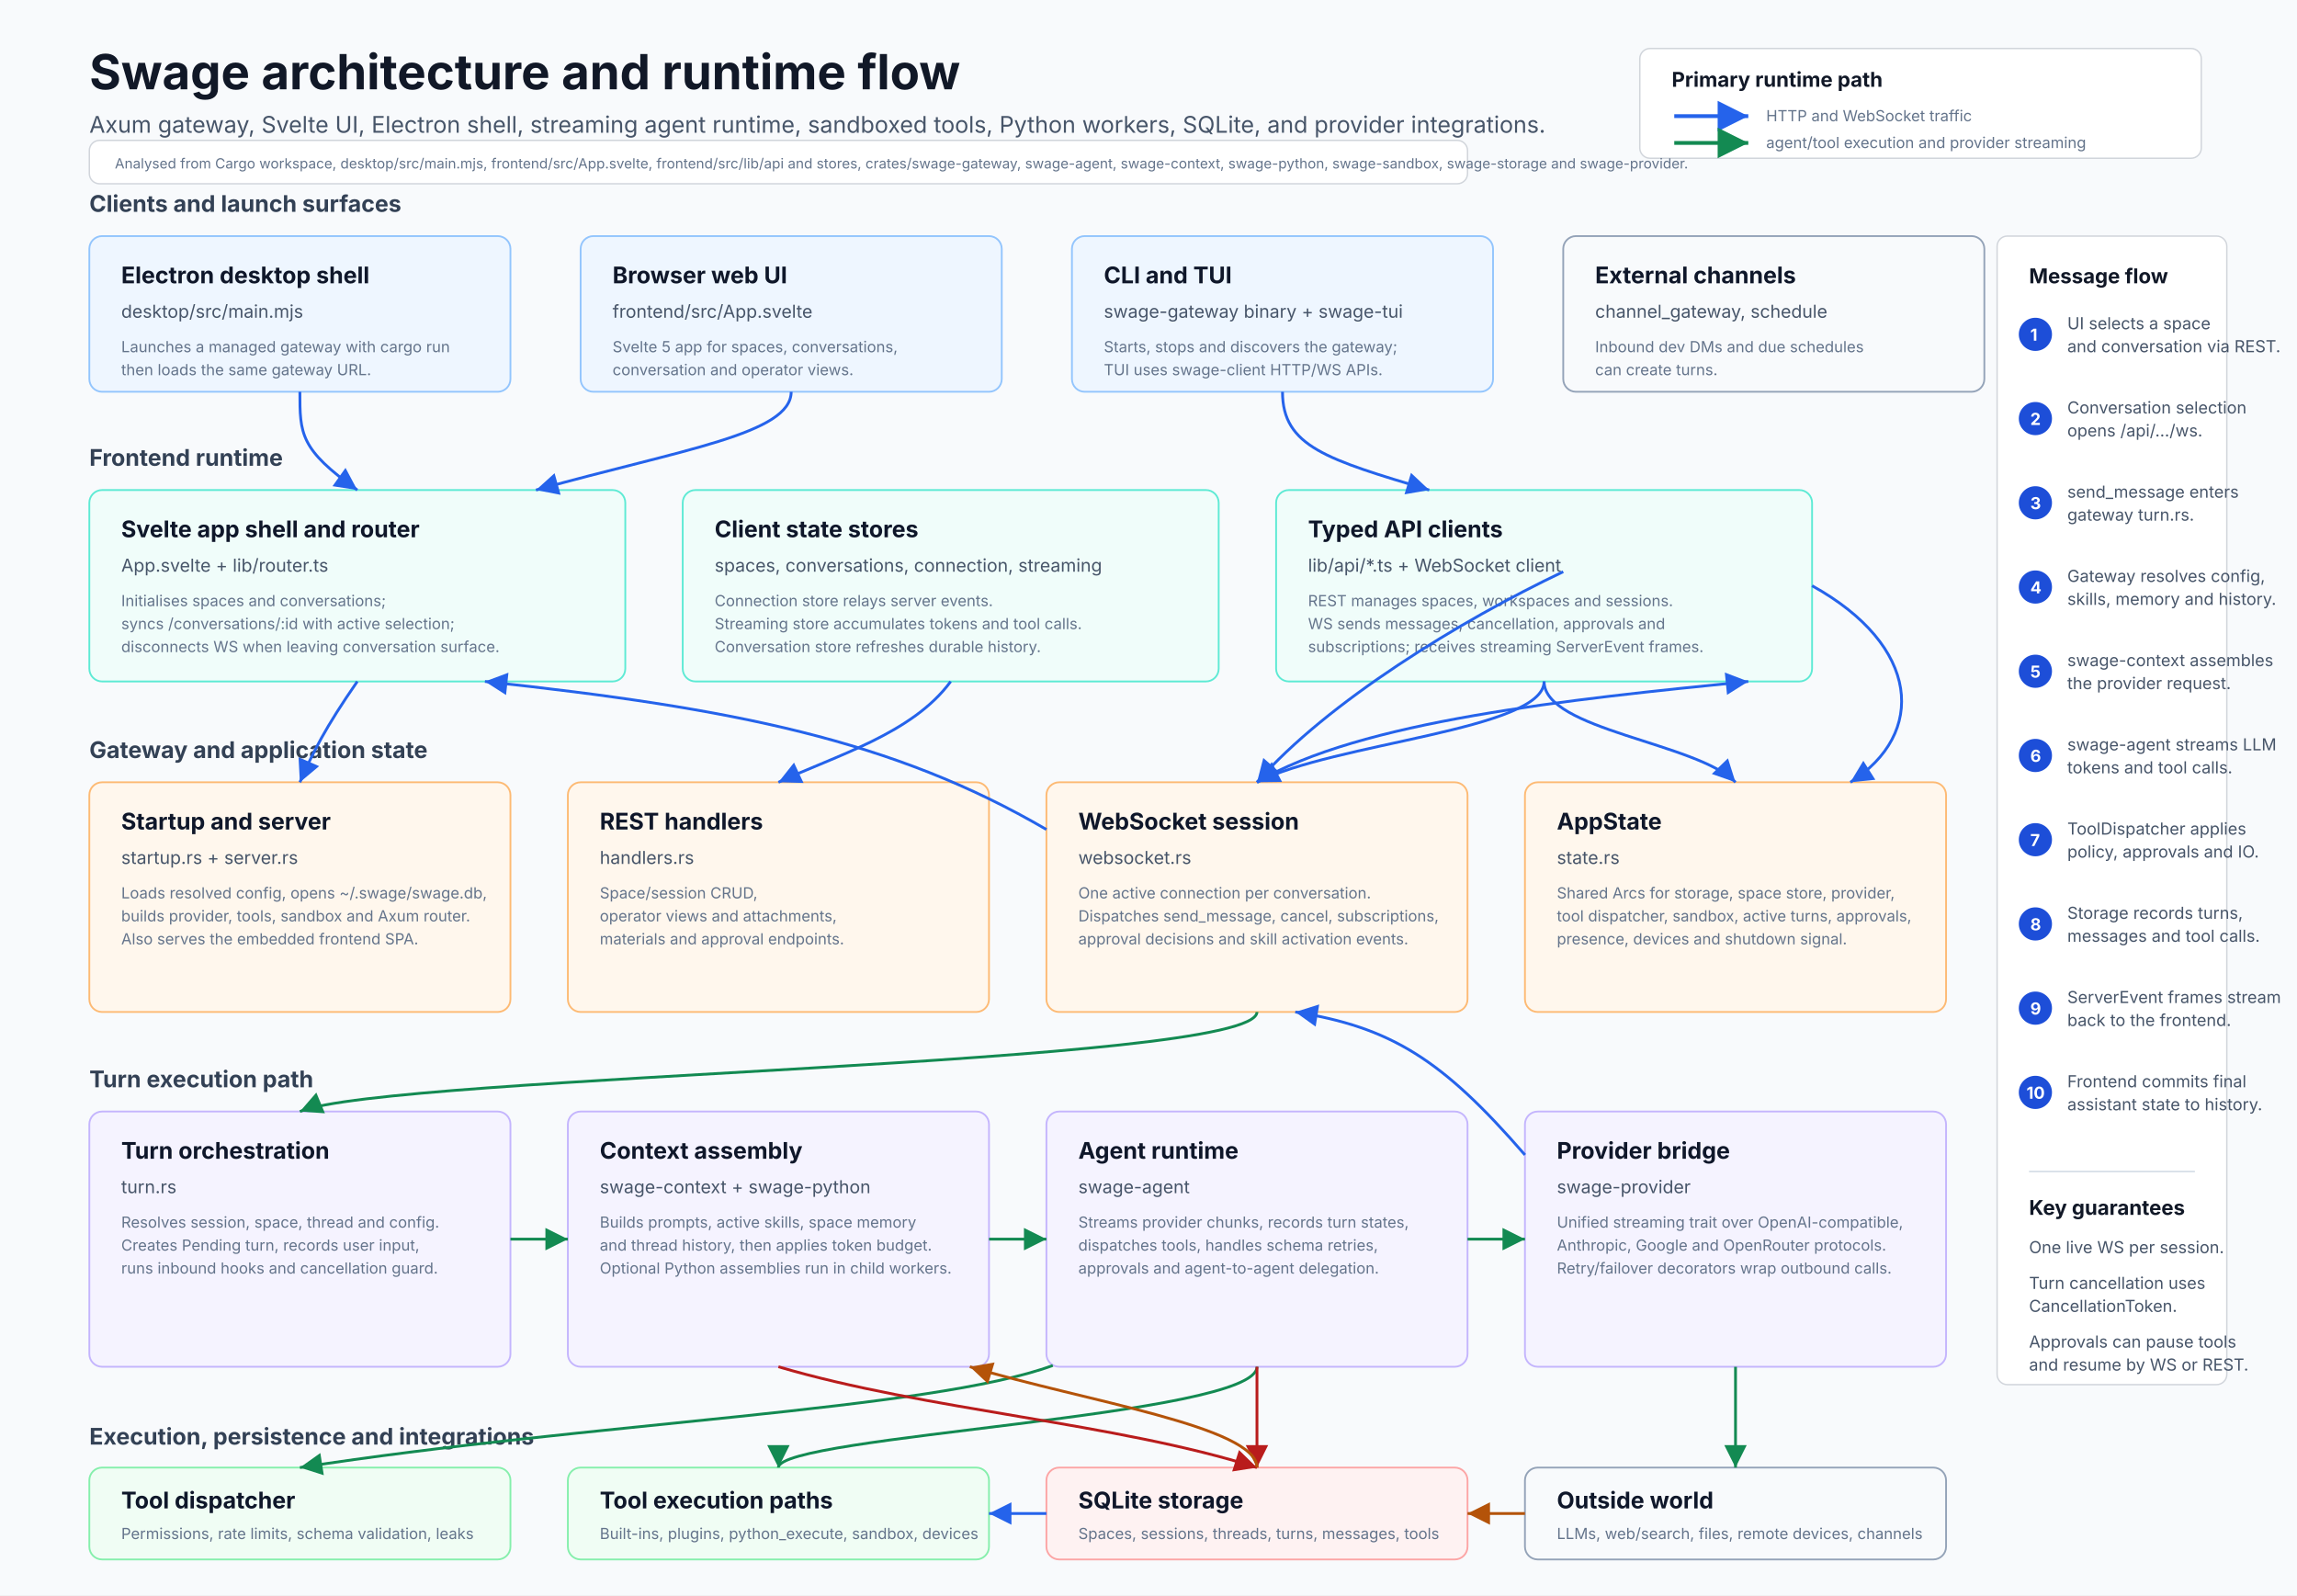
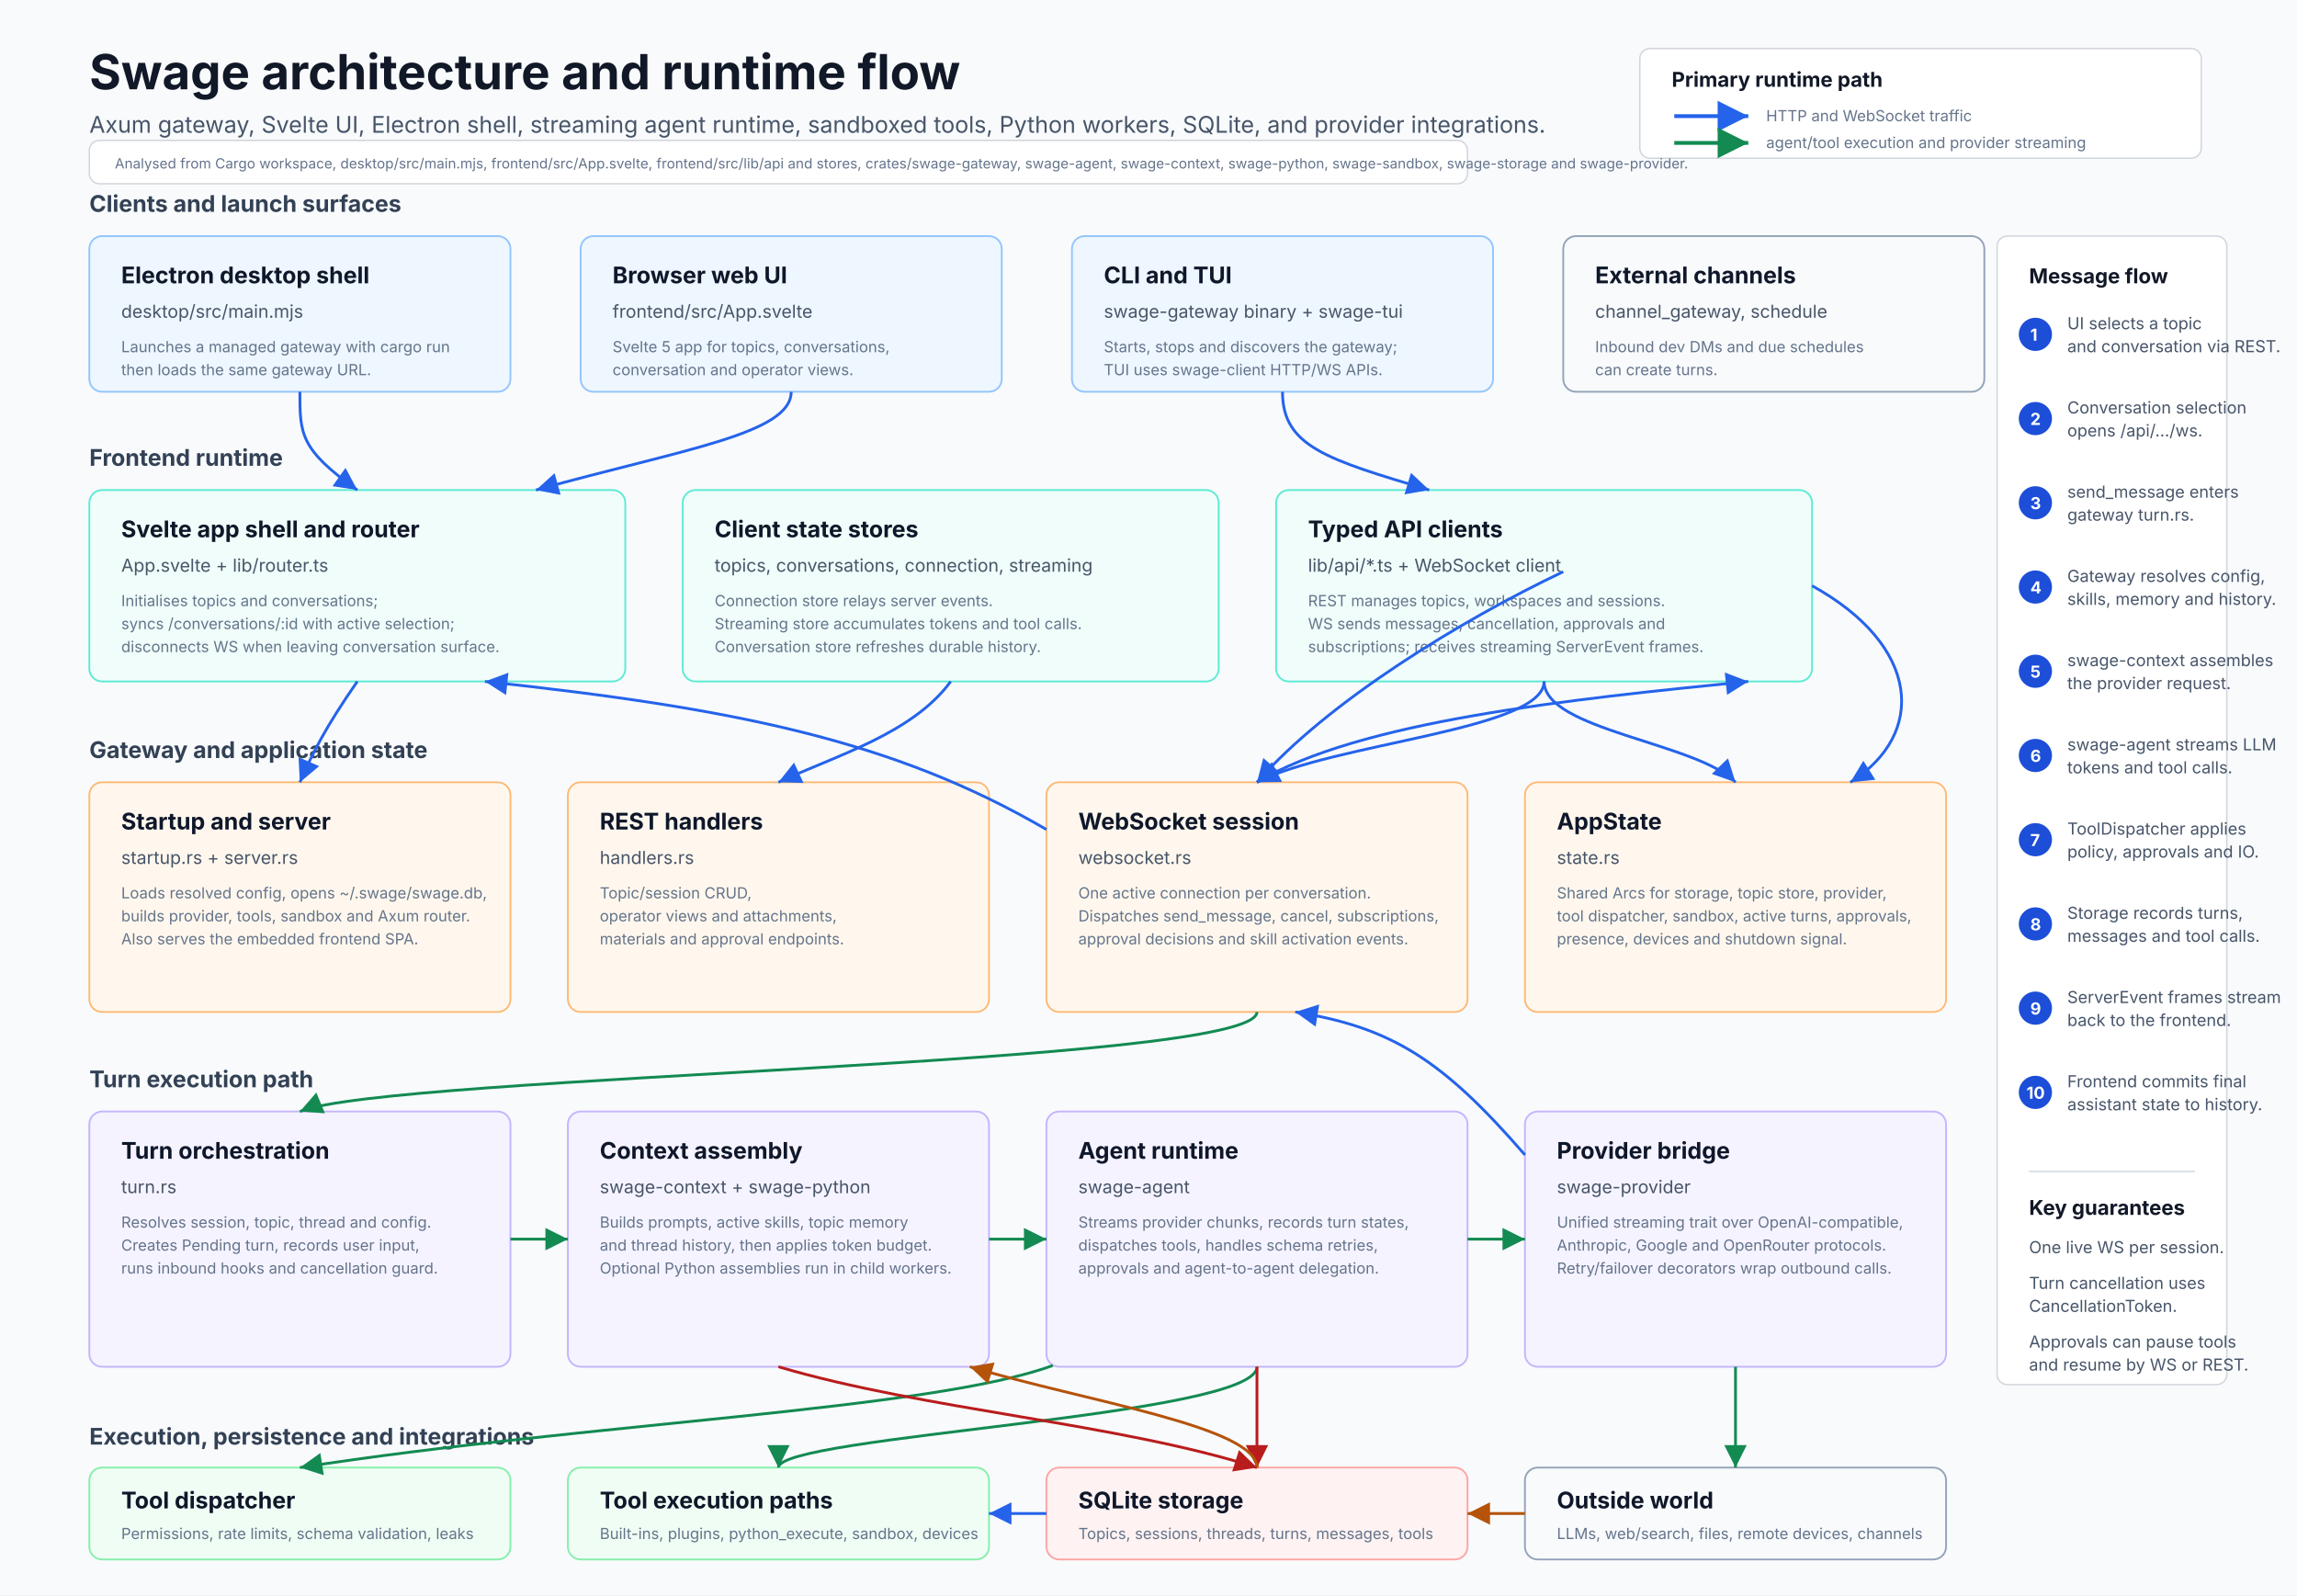
<svg xmlns="http://www.w3.org/2000/svg" width="1800" height="1250" viewBox="0 0 1800 1250" role="img" aria-labelledby="title desc">
  <defs>
    <marker id="arrow-blue" markerWidth="12" markerHeight="12" refX="10" refY="6" orient="auto" markerUnits="strokeWidth">
      <path d="M2,2 L10,6 L2,10 Z" fill="#2563eb" />
    </marker>
    <marker id="arrow-green" markerWidth="12" markerHeight="12" refX="10" refY="6" orient="auto" markerUnits="strokeWidth">
      <path d="M2,2 L10,6 L2,10 Z" fill="#138a52" />
    </marker>
    <marker id="arrow-amber" markerWidth="12" markerHeight="12" refX="10" refY="6" orient="auto" markerUnits="strokeWidth">
      <path d="M2,2 L10,6 L2,10 Z" fill="#b45309" />
    </marker>
    <marker id="arrow-red" markerWidth="12" markerHeight="12" refX="10" refY="6" orient="auto" markerUnits="strokeWidth">
      <path d="M2,2 L10,6 L2,10 Z" fill="#b91c1c" />
    </marker>
    <style>
      :root {
        color-scheme: light;
      }
      .page {
        fill: #f8fafc;
      }
      .title {
        fill: #111827;
        font: 700 38px Inter, ui-sans-serif, system-ui, -apple-system, BlinkMacSystemFont, "Segoe UI", sans-serif;
      }
      .subtitle {
        fill: #475569;
        font: 18px Inter, ui-sans-serif, system-ui, -apple-system, BlinkMacSystemFont, "Segoe UI", sans-serif;
      }
      .layer-title {
        fill: #334155;
        font: 700 18px Inter, ui-sans-serif, system-ui, -apple-system, BlinkMacSystemFont, "Segoe UI", sans-serif;
        letter-spacing: 0;
      }
      .box-title {
        fill: #0f172a;
        font: 700 18px Inter, ui-sans-serif, system-ui, -apple-system, BlinkMacSystemFont, "Segoe UI", sans-serif;
      }
      .box-subtitle {
        fill: #475569;
        font: 14px Inter, ui-sans-serif, system-ui, -apple-system, BlinkMacSystemFont, "Segoe UI", sans-serif;
      }
      .small {
        fill: #64748b;
        font: 12px Inter, ui-sans-serif, system-ui, -apple-system, BlinkMacSystemFont, "Segoe UI", sans-serif;
      }
      .tiny {
        fill: #64748b;
        font: 11px Inter, ui-sans-serif, system-ui, -apple-system, BlinkMacSystemFont, "Segoe UI", sans-serif;
      }
      .flow-title {
        fill: #111827;
        font: 700 16px Inter, ui-sans-serif, system-ui, -apple-system, BlinkMacSystemFont, "Segoe UI", sans-serif;
      }
      .flow-text {
        fill: #475569;
        font: 13px Inter, ui-sans-serif, system-ui, -apple-system, BlinkMacSystemFont, "Segoe UI", sans-serif;
      }
      .section {
        fill: #ffffff;
        stroke: #cbd5e1;
        stroke-width: 1.4;
        rx: 10;
      }
      .ui {
        fill: #eef6ff;
        stroke: #93c5fd;
      }
      .front {
        fill: #f0fdfa;
        stroke: #5eead4;
      }
      .gateway {
        fill: #fff7ed;
        stroke: #fdba74;
      }
      .runtime {
        fill: #f5f3ff;
        stroke: #c4b5fd;
      }
      .tooling {
        fill: #f0fdf4;
        stroke: #86efac;
      }
      .store {
        fill: #fef2f2;
        stroke: #fca5a5;
      }
      .external {
        fill: #f8fafc;
        stroke: #94a3b8;
      }
      .note {
        fill: #fff;
        stroke: #d1d5db;
        stroke-width: 1.1;
        rx: 8;
      }
      .arrow-blue {
        fill: none;
        stroke: #2563eb;
        stroke-width: 2.2;
        marker-end: url(#arrow-blue);
      }
      .arrow-green {
        fill: none;
        stroke: #138a52;
        stroke-width: 2.2;
        marker-end: url(#arrow-green);
      }
      .arrow-amber {
        fill: none;
        stroke: #b45309;
        stroke-width: 2.2;
        marker-end: url(#arrow-amber);
      }
      .arrow-red {
        fill: none;
        stroke: #b91c1c;
        stroke-width: 2.2;
        marker-end: url(#arrow-red);
      }
      .arrow-muted {
        fill: none;
        stroke: #94a3b8;
        stroke-width: 1.8;
        stroke-dasharray: 7 7;
        marker-end: url(#arrow-blue);
      }
      .legend-line {
        stroke-width: 3;
        fill: none;
      }
      .num {
        fill: #ffffff;
        font: 700 13px Inter, ui-sans-serif, system-ui, -apple-system, BlinkMacSystemFont, "Segoe UI", sans-serif;
      }
      .num-circle {
        fill: #1d4ed8;
      }
    </style>
  </defs>
  <rect class="page" width="1800" height="1250" />
  <text class="title" x="70" y="70">Swage architecture and runtime flow</text>
  <text class="subtitle" x="70" y="104">Axum gateway, Svelte UI, Electron shell, streaming agent runtime, sandboxed tools, Python workers, SQLite, and provider integrations.</text>
  <rect class="note" x="1285" y="38" width="440" height="86" />
  <text class="flow-title" x="1310" y="68">Primary runtime path</text>
  <line class="legend-line" x1="1312" y1="91" x2="1370" y2="91" stroke="#2563eb" marker-end="url(#arrow-blue)" />
  <text class="small" x="1384" y="95">HTTP and WebSocket traffic</text>
  <line class="legend-line" x1="1312" y1="112" x2="1370" y2="112" stroke="#138a52" marker-end="url(#arrow-green)" />
  <text class="small" x="1384" y="116">agent/tool execution and provider streaming</text>
  <text class="layer-title" x="70" y="166">Clients and launch surfaces</text>
  <rect class="section ui" x="70" y="185" width="330" height="122" />
  <text class="box-title" x="95" y="222">Electron desktop shell</text>
  <text class="box-subtitle" x="95" y="249">desktop/src/main.mjs</text>
  <text class="small" x="95" y="276">Launches a managed gateway with cargo run</text>
  <text class="small" x="95" y="294">then loads the same gateway URL.</text>
  <rect class="section ui" x="455" y="185" width="330" height="122" />
  <text class="box-title" x="480" y="222">Browser web UI</text>
  <text class="box-subtitle" x="480" y="249">frontend/src/App.svelte</text>
-   <text class="small" x="480" y="276">Svelte 5 app for spaces, conversations,</text>
+   <text class="small" x="480" y="276">Svelte 5 app for topics, conversations,</text>
  <text class="small" x="480" y="294">conversation and operator views.</text>
  <rect class="section ui" x="840" y="185" width="330" height="122" />
  <text class="box-title" x="865" y="222">CLI and TUI</text>
  <text class="box-subtitle" x="865" y="249">swage-gateway binary + swage-tui</text>
  <text class="small" x="865" y="276">Starts, stops and discovers the gateway;</text>
  <text class="small" x="865" y="294">TUI uses swage-client HTTP/WS APIs.</text>
  <rect class="section external" x="1225" y="185" width="330" height="122" />
  <text class="box-title" x="1250" y="222">External channels</text>
  <text class="box-subtitle" x="1250" y="249">channel_gateway, schedule</text>
  <text class="small" x="1250" y="276">Inbound dev DMs and due schedules</text>
  <text class="small" x="1250" y="294">can create turns.</text>
  <text class="layer-title" x="70" y="365">Frontend runtime</text>
  <rect class="section front" x="70" y="384" width="420" height="150" />
  <text class="box-title" x="95" y="421">Svelte app shell and router</text>
  <text class="box-subtitle" x="95" y="448">App.svelte + lib/router.ts</text>
-   <text class="small" x="95" y="475">Initialises spaces and conversations;</text>
+   <text class="small" x="95" y="475">Initialises topics and conversations;</text>
  <text class="small" x="95" y="493">syncs /conversations/:id with active selection;</text>
  <text class="small" x="95" y="511">disconnects WS when leaving conversation surface.</text>
  <rect class="section front" x="535" y="384" width="420" height="150" />
  <text class="box-title" x="560" y="421">Client state stores</text>
-   <text class="box-subtitle" x="560" y="448">spaces, conversations, connection, streaming</text>
+   <text class="box-subtitle" x="560" y="448">topics, conversations, connection, streaming</text>
  <text class="small" x="560" y="475">Connection store relays server events.</text>
  <text class="small" x="560" y="493">Streaming store accumulates tokens and tool calls.</text>
  <text class="small" x="560" y="511">Conversation store refreshes durable history.</text>
  <rect class="section front" x="1000" y="384" width="420" height="150" />
  <text class="box-title" x="1025" y="421">Typed API clients</text>
  <text class="box-subtitle" x="1025" y="448">lib/api/*.ts + WebSocket client</text>
-   <text class="small" x="1025" y="475">REST manages spaces, workspaces and sessions.</text>
+   <text class="small" x="1025" y="475">REST manages topics, workspaces and sessions.</text>
  <text class="small" x="1025" y="493">WS sends messages, cancellation, approvals and</text>
  <text class="small" x="1025" y="511">subscriptions; receives streaming ServerEvent frames.</text>
  <text class="layer-title" x="70" y="594">Gateway and application state</text>
  <rect class="section gateway" x="70" y="613" width="330" height="180" />
  <text class="box-title" x="95" y="650">Startup and server</text>
  <text class="box-subtitle" x="95" y="677">startup.rs + server.rs</text>
  <text class="small" x="95" y="704">Loads resolved config, opens ~/.swage/swage.db,</text>
  <text class="small" x="95" y="722">builds provider, tools, sandbox and Axum router.</text>
  <text class="small" x="95" y="740">Also serves the embedded frontend SPA.</text>
  <rect class="section gateway" x="445" y="613" width="330" height="180" />
  <text class="box-title" x="470" y="650">REST handlers</text>
  <text class="box-subtitle" x="470" y="677">handlers.rs</text>
-   <text class="small" x="470" y="704">Space/session CRUD,</text>
+   <text class="small" x="470" y="704">Topic/session CRUD,</text>
  <text class="small" x="470" y="722">operator views and attachments,</text>
  <text class="small" x="470" y="740">materials and approval endpoints.</text>
  <rect class="section gateway" x="820" y="613" width="330" height="180" />
  <text class="box-title" x="845" y="650">WebSocket session</text>
  <text class="box-subtitle" x="845" y="677">websocket.rs</text>
  <text class="small" x="845" y="704">One active connection per conversation.</text>
  <text class="small" x="845" y="722">Dispatches send_message, cancel, subscriptions,</text>
  <text class="small" x="845" y="740">approval decisions and skill activation events.</text>
  <rect class="section gateway" x="1195" y="613" width="330" height="180" />
  <text class="box-title" x="1220" y="650">AppState</text>
  <text class="box-subtitle" x="1220" y="677">state.rs</text>
-   <text class="small" x="1220" y="704">Shared Arcs for storage, space store, provider,</text>
+   <text class="small" x="1220" y="704">Shared Arcs for storage, topic store, provider,</text>
  <text class="small" x="1220" y="722">tool dispatcher, sandbox, active turns, approvals,</text>
  <text class="small" x="1220" y="740">presence, devices and shutdown signal.</text>
  <text class="layer-title" x="70" y="852">Turn execution path</text>
  <rect class="section runtime" x="70" y="871" width="330" height="200" />
  <text class="box-title" x="95" y="908">Turn orchestration</text>
  <text class="box-subtitle" x="95" y="935">turn.rs</text>
-   <text class="small" x="95" y="962">Resolves session, space, thread and config.</text>
+   <text class="small" x="95" y="962">Resolves session, topic, thread and config.</text>
  <text class="small" x="95" y="980">Creates Pending turn, records user input,</text>
  <text class="small" x="95" y="998">runs inbound hooks and cancellation guard.</text>
  <rect class="section runtime" x="445" y="871" width="330" height="200" />
  <text class="box-title" x="470" y="908">Context assembly</text>
  <text class="box-subtitle" x="470" y="935">swage-context + swage-python</text>
-   <text class="small" x="470" y="962">Builds prompts, active skills, space memory</text>
+   <text class="small" x="470" y="962">Builds prompts, active skills, topic memory</text>
  <text class="small" x="470" y="980">and thread history, then applies token budget.</text>
  <text class="small" x="470" y="998">Optional Python assemblies run in child workers.</text>
  <rect class="section runtime" x="820" y="871" width="330" height="200" />
  <text class="box-title" x="845" y="908">Agent runtime</text>
  <text class="box-subtitle" x="845" y="935">swage-agent</text>
  <text class="small" x="845" y="962">Streams provider chunks, records turn states,</text>
  <text class="small" x="845" y="980">dispatches tools, handles schema retries,</text>
  <text class="small" x="845" y="998">approvals and agent-to-agent delegation.</text>
  <rect class="section runtime" x="1195" y="871" width="330" height="200" />
  <text class="box-title" x="1220" y="908">Provider bridge</text>
  <text class="box-subtitle" x="1220" y="935">swage-provider</text>
  <text class="small" x="1220" y="962">Unified streaming trait over OpenAI-compatible,</text>
  <text class="small" x="1220" y="980">Anthropic, Google and OpenRouter protocols.</text>
  <text class="small" x="1220" y="998">Retry/failover decorators wrap outbound calls.</text>
  <text class="layer-title" x="70" y="1132">Execution, persistence and integrations</text>
  <rect class="section tooling" x="70" y="1150" width="330" height="72" />
  <text class="box-title" x="95" y="1182">Tool dispatcher</text>
  <text class="small" x="95" y="1206">Permissions, rate limits, schema validation, leaks</text>
  <rect class="section tooling" x="445" y="1150" width="330" height="72" />
  <text class="box-title" x="470" y="1182">Tool execution paths</text>
  <text class="small" x="470" y="1206">Built-ins, plugins, python_execute, sandbox, devices</text>
  <rect class="section store" x="820" y="1150" width="330" height="72" />
  <text class="box-title" x="845" y="1182">SQLite storage</text>
-   <text class="small" x="845" y="1206">Spaces, sessions, threads, turns, messages, tools</text>
+   <text class="small" x="845" y="1206">Topics, sessions, threads, turns, messages, tools</text>
  <rect class="section external" x="1195" y="1150" width="330" height="72" />
  <text class="box-title" x="1220" y="1182">Outside world</text>
  <text class="small" x="1220" y="1206">LLMs, web/search, files, remote devices, channels</text>
  <path class="arrow-blue" d="M235 307 C235 340, 235 352, 280 384" />
  <path class="arrow-blue" d="M620 307 C620 340, 535 352, 420 384" />
  <path class="arrow-blue" d="M1005 307 C1005 350, 1040 360, 1120 384" />
  <path class="arrow-blue" d="M1225 448 C1145 486, 1040 550, 985 613" />
  <path class="arrow-blue" d="M1420 459 C1505 506, 1510 575, 1450 613" />
  <path class="arrow-blue" d="M1210 534 C1210 572, 1045 582, 985 613" />
  <path class="arrow-blue" d="M1210 534 C1210 572, 1330 582, 1360 613" />
  <path class="arrow-blue" d="M745 534 C715 575, 655 592, 610 613" />
  <path class="arrow-blue" d="M280 534 C255 570, 245 590, 235 613" />
  <path class="arrow-green" d="M985 793 C985 835, 305 842, 235 871" />
  <path class="arrow-green" d="M400 971 L445 971" />
  <path class="arrow-green" d="M775 971 L820 971" />
  <path class="arrow-green" d="M1150 971 L1195 971" />
  <path class="arrow-green" d="M1360 1071 C1360 1110, 1360 1125, 1360 1150" />
  <path class="arrow-green" d="M985 1071 C985 1110, 610 1125, 610 1150" />
  <path class="arrow-green" d="M825 1070 C730 1105, 460 1115, 235 1150" />
  <path class="arrow-red" d="M985 1071 L985 1150" />
  <path class="arrow-red" d="M610 1071 C725 1105, 875 1115, 985 1150" />
  <path class="arrow-blue" d="M820 1186 L775 1186" />
  <path class="arrow-amber" d="M985 1150 C985 1118, 850 1098, 760 1071" />
  <path class="arrow-amber" d="M1195 1186 L1150 1186" />
  <path class="arrow-blue" d="M1195 905 C1130 830, 1090 805, 1015 793" />
  <path class="arrow-blue" d="M820 650 C700 580, 575 555, 380 534" />
  <path class="arrow-blue" d="M985 613 C1065 565, 1230 548, 1370 534" />
  <rect class="note" x="1565" y="185" width="180" height="900" />
  <text class="flow-title" x="1590" y="222">Message flow</text>
  <circle class="num-circle" cx="1595" cy="262" r="13" />
  <text class="num" x="1591" y="267">1</text>
-   <text class="flow-text" x="1620" y="258">UI selects a space</text>
+   <text class="flow-text" x="1620" y="258">UI selects a topic</text>
  <text class="flow-text" x="1620" y="276">and conversation via REST.</text>
  <circle class="num-circle" cx="1595" cy="328" r="13" />
  <text class="num" x="1591" y="333">2</text>
  <text class="flow-text" x="1620" y="324">Conversation selection</text>
  <text class="flow-text" x="1620" y="342">opens /api/.../ws.</text>
  <circle class="num-circle" cx="1595" cy="394" r="13" />
  <text class="num" x="1591" y="399">3</text>
  <text class="flow-text" x="1620" y="390">send_message enters</text>
  <text class="flow-text" x="1620" y="408">gateway turn.rs.</text>
  <circle class="num-circle" cx="1595" cy="460" r="13" />
  <text class="num" x="1591" y="465">4</text>
  <text class="flow-text" x="1620" y="456">Gateway resolves config,</text>
  <text class="flow-text" x="1620" y="474">skills, memory and history.</text>
  <circle class="num-circle" cx="1595" cy="526" r="13" />
  <text class="num" x="1591" y="531">5</text>
  <text class="flow-text" x="1620" y="522">swage-context assembles</text>
  <text class="flow-text" x="1620" y="540">the provider request.</text>
  <circle class="num-circle" cx="1595" cy="592" r="13" />
  <text class="num" x="1591" y="597">6</text>
  <text class="flow-text" x="1620" y="588">swage-agent streams LLM</text>
  <text class="flow-text" x="1620" y="606">tokens and tool calls.</text>
  <circle class="num-circle" cx="1595" cy="658" r="13" />
  <text class="num" x="1591" y="663">7</text>
  <text class="flow-text" x="1620" y="654">ToolDispatcher applies</text>
  <text class="flow-text" x="1620" y="672">policy, approvals and IO.</text>
  <circle class="num-circle" cx="1595" cy="724" r="13" />
  <text class="num" x="1591" y="729">8</text>
  <text class="flow-text" x="1620" y="720">Storage records turns,</text>
  <text class="flow-text" x="1620" y="738">messages and tool calls.</text>
  <circle class="num-circle" cx="1595" cy="790" r="13" />
  <text class="num" x="1591" y="795">9</text>
  <text class="flow-text" x="1620" y="786">ServerEvent frames stream</text>
  <text class="flow-text" x="1620" y="804">back to the frontend.</text>
  <circle class="num-circle" cx="1595" cy="856" r="13" />
  <text class="num" x="1588" y="861">10</text>
  <text class="flow-text" x="1620" y="852">Frontend commits final</text>
  <text class="flow-text" x="1620" y="870">assistant state to history.</text>
  <line x1="1590" y1="918" x2="1720" y2="918" stroke="#cbd5e1" />
  <text class="flow-title" x="1590" y="952">Key guarantees</text>
  <text class="flow-text" x="1590" y="982">One live WS per session.</text>
  <text class="flow-text" x="1590" y="1010">Turn cancellation uses</text>
  <text class="flow-text" x="1590" y="1028">CancellationToken.</text>
  <text class="flow-text" x="1590" y="1056">Approvals can pause tools</text>
  <text class="flow-text" x="1590" y="1074">and resume by WS or REST.</text>
  <rect class="note" x="70" y="110" width="1080" height="34" />
  <text class="tiny" x="90" y="132">Analysed from Cargo workspace, desktop/src/main.mjs, frontend/src/App.svelte, frontend/src/lib/api and stores, crates/swage-gateway, swage-agent, swage-context, swage-python, swage-sandbox, swage-storage and swage-provider.</text>
</svg>
